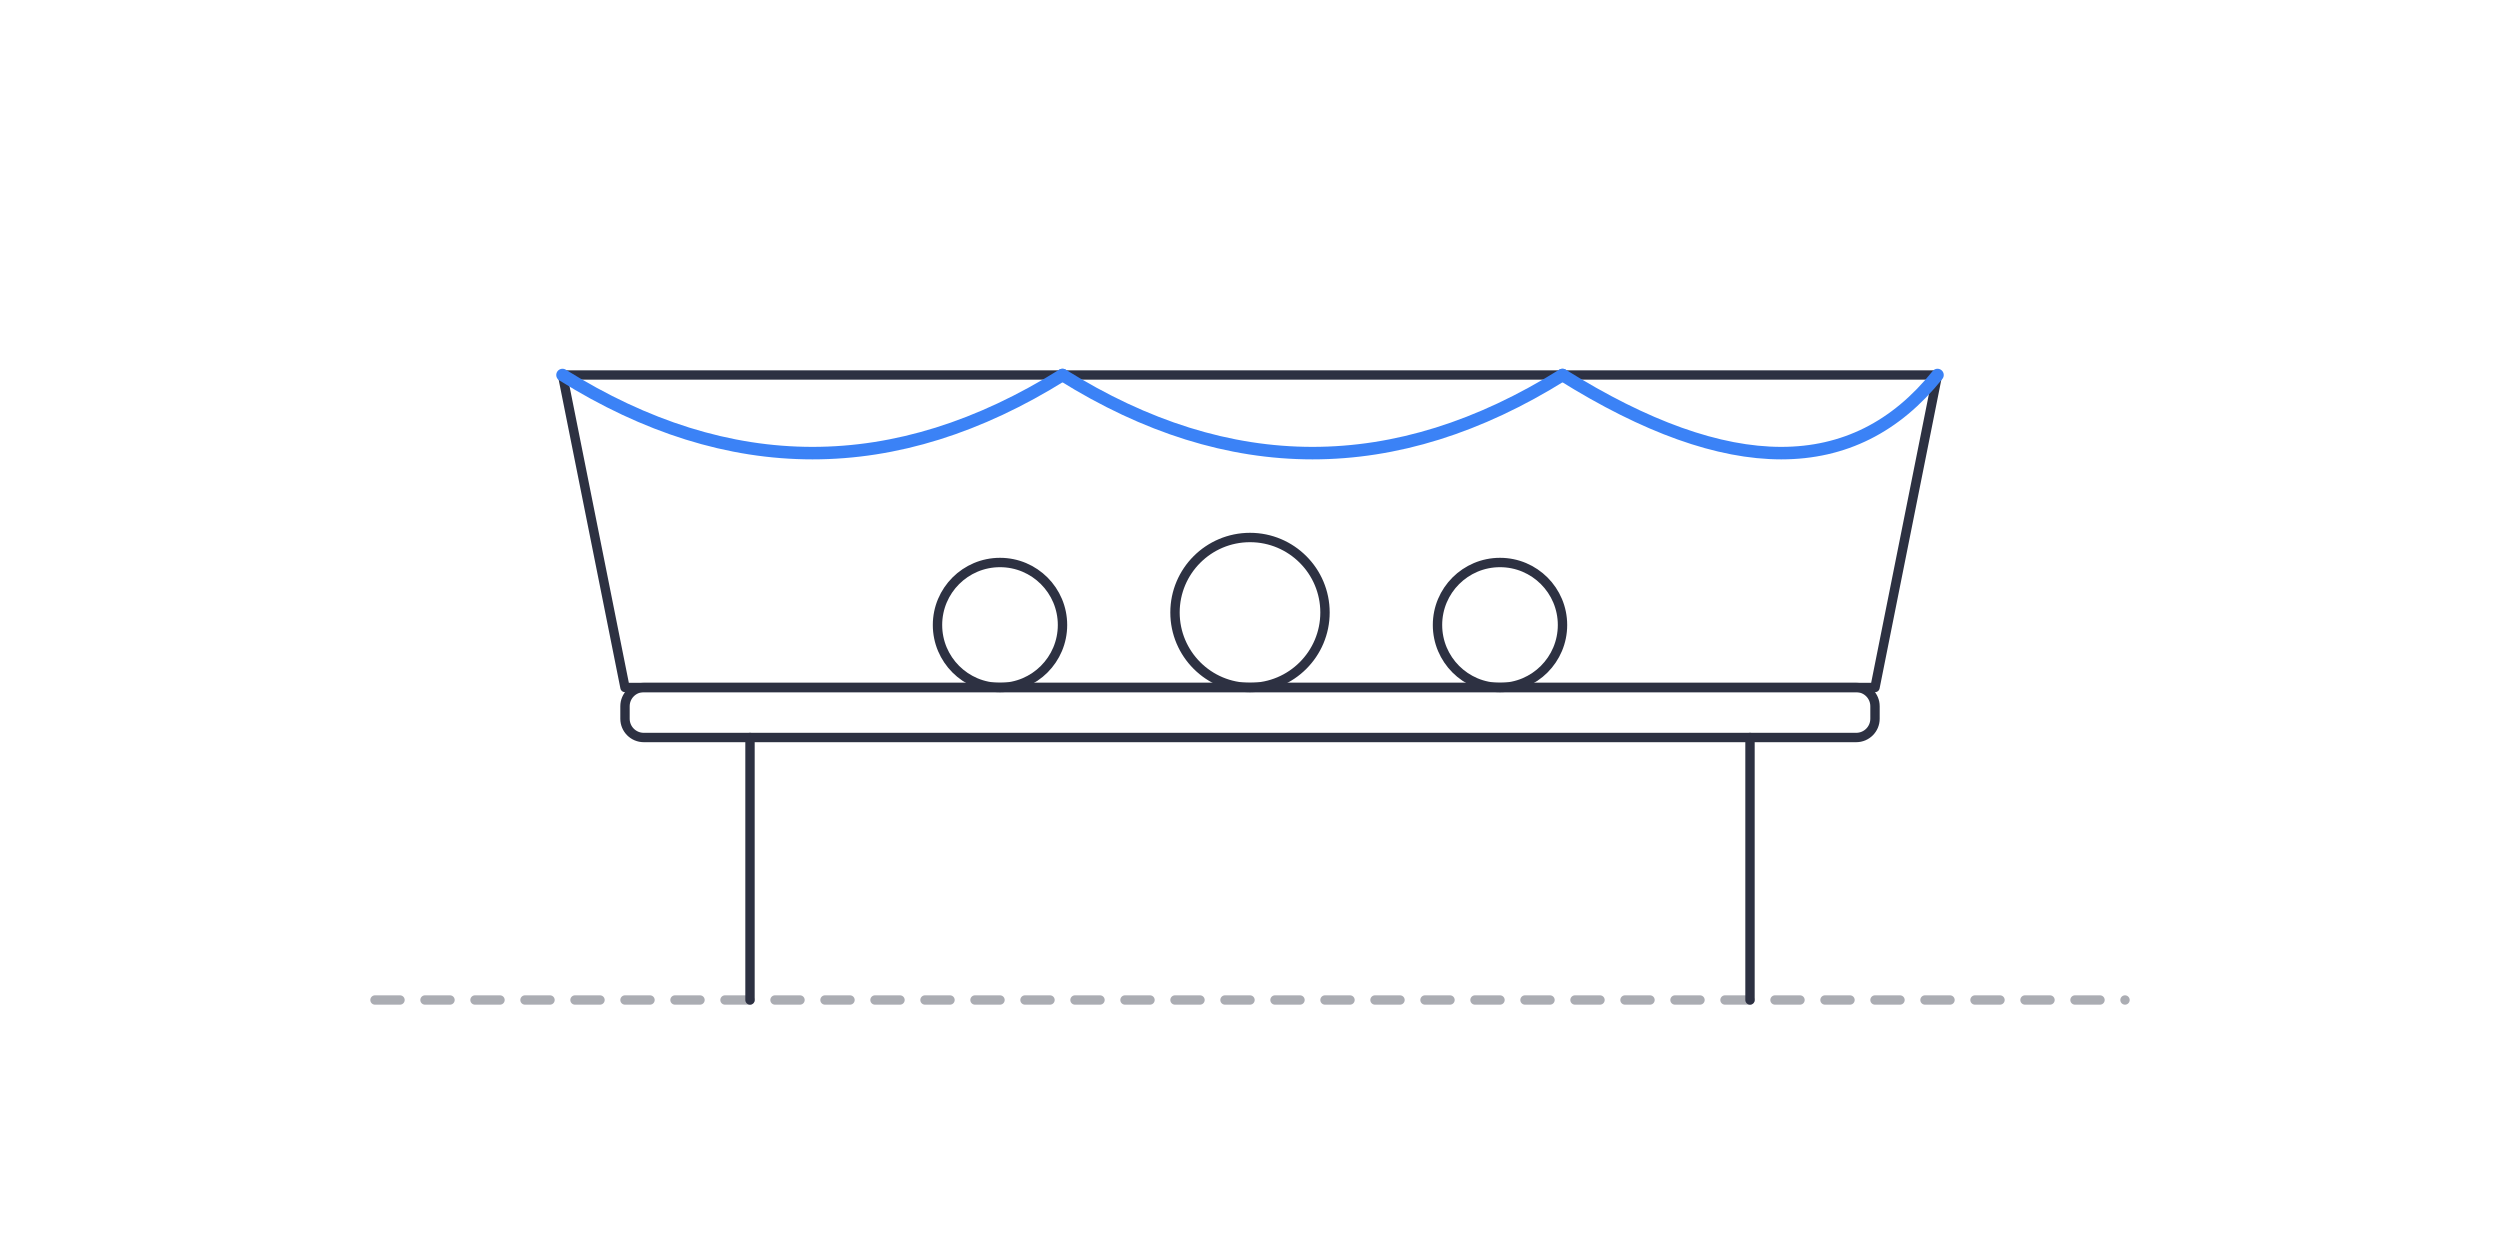
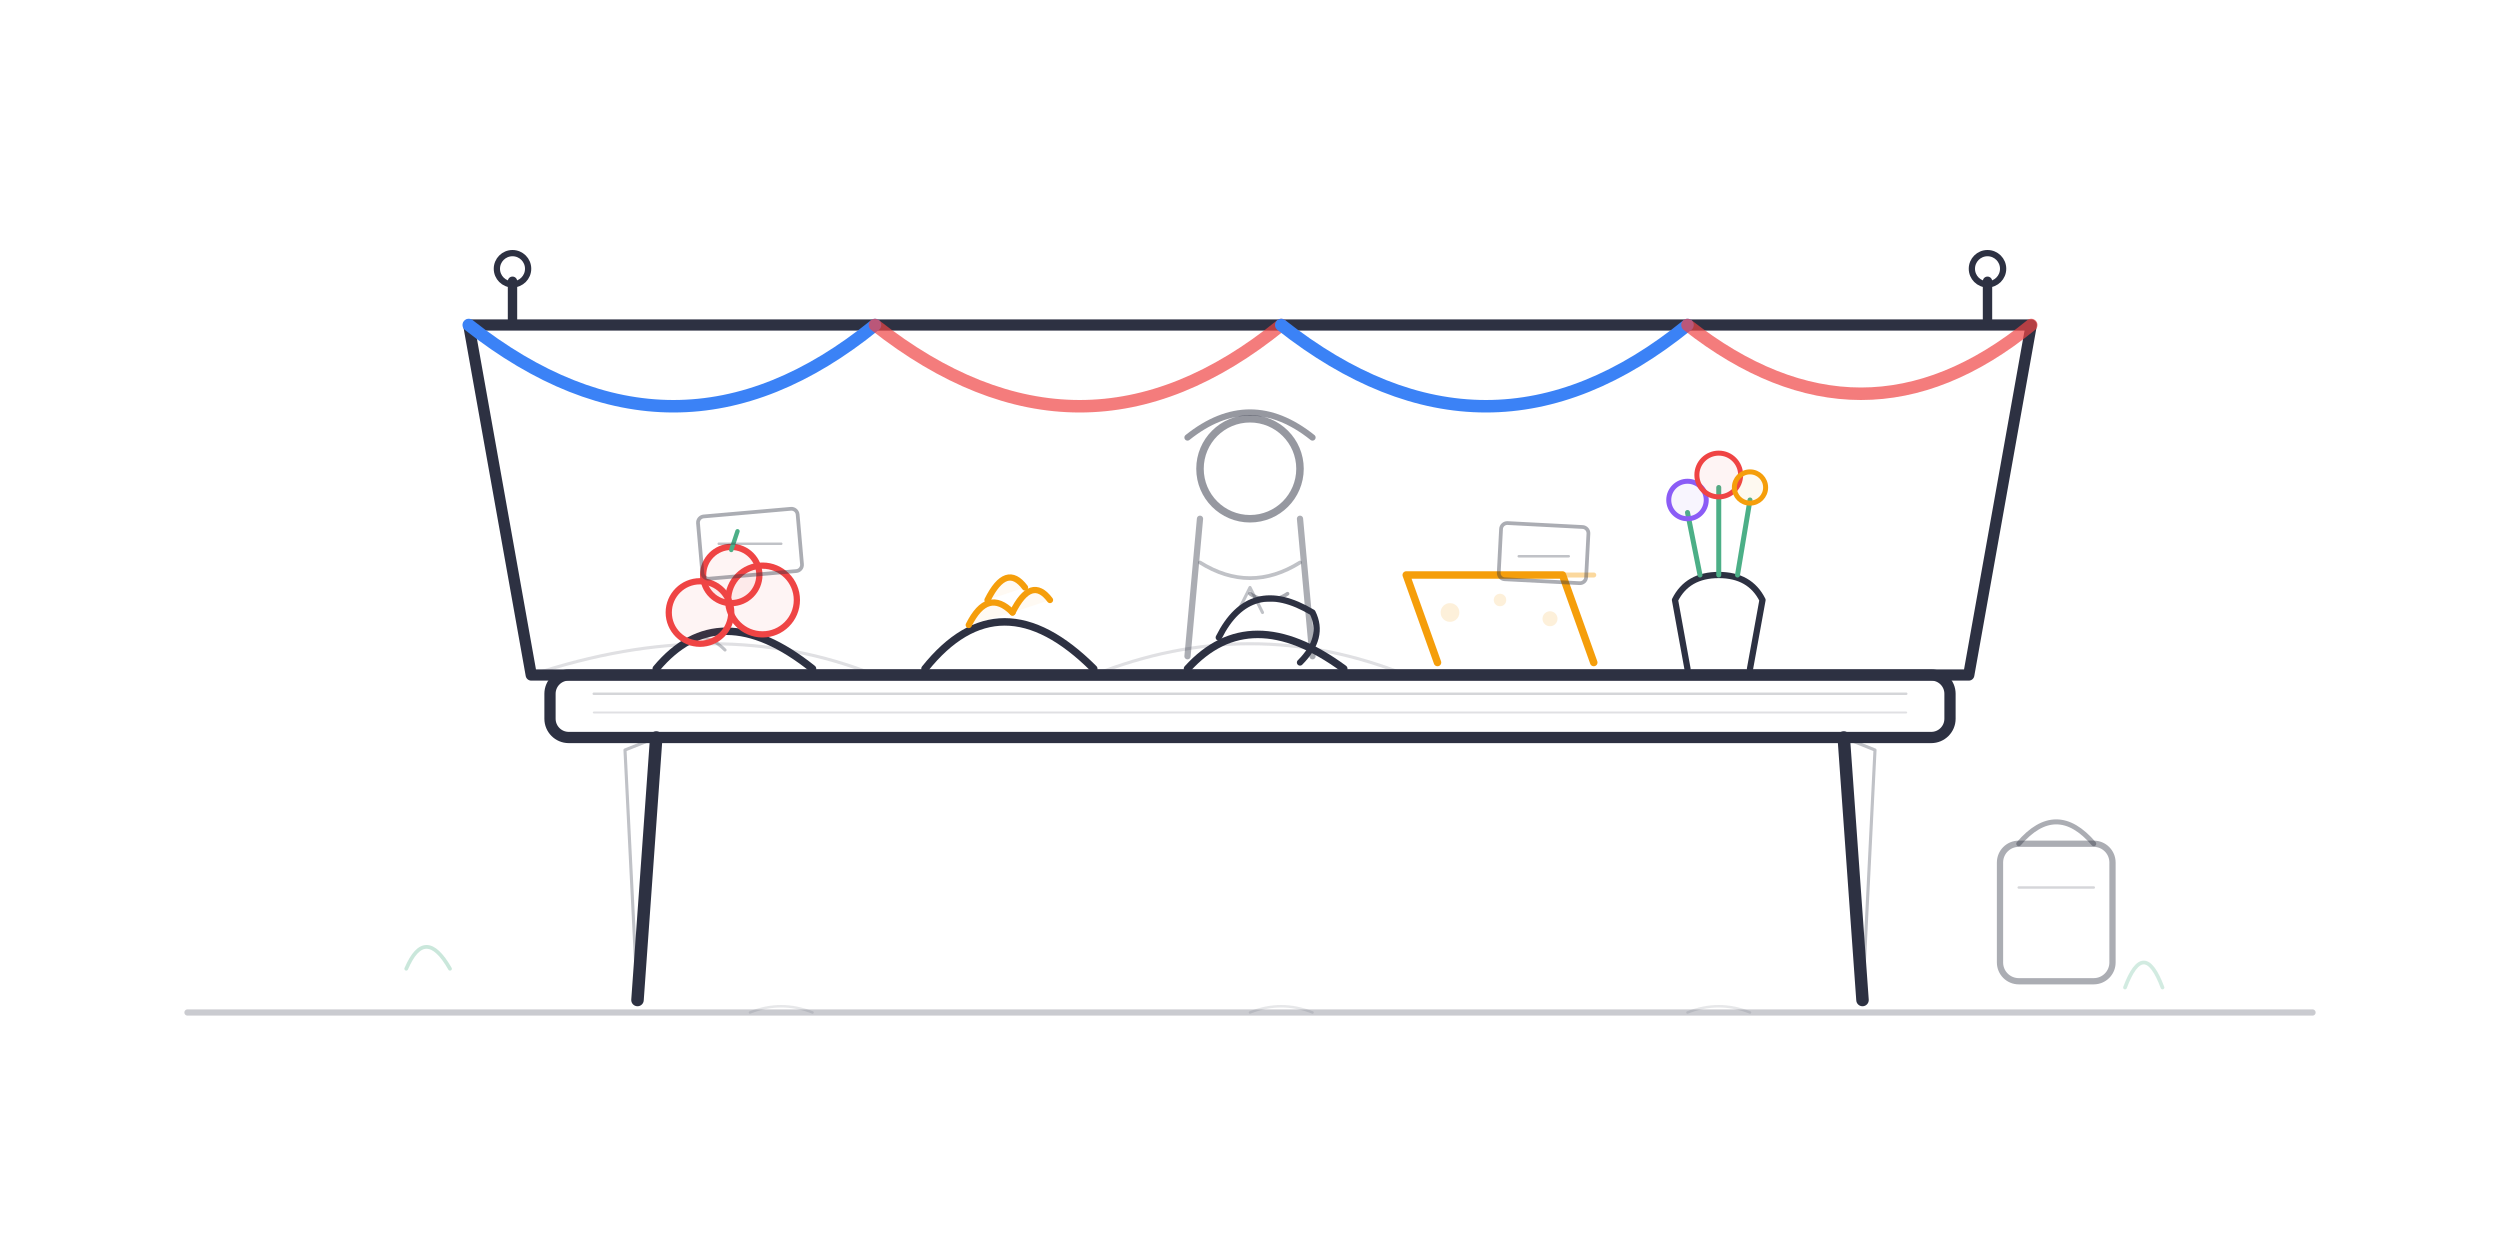
- <svg xmlns="http://www.w3.org/2000/svg" viewBox="0 0 400 200" fill="none" stroke="#2D3142" stroke-width="1.5" stroke-linecap="round" stroke-linejoin="round">
-   <rect x="100" y="110" width="200" height="8" rx="3" />
-   <line x1="120" y1="118" x2="120" y2="160" />
-   <line x1="280" y1="118" x2="280" y2="160" />
-   <path d="M90 60 L310 60 L300 110 L100 110 Z" stroke-width="1.5" />
-   <path d="M90 60 Q130 85 170 60" stroke="#3B82F6" stroke-width="2" />
-   <path d="M170 60 Q210 85 250 60" stroke="#3B82F6" stroke-width="2" />
-   <path d="M250 60 Q290 85 310 60" stroke="#3B82F6" stroke-width="2" />
-   <circle cx="160" cy="100" r="10" />
-   <circle cx="200" cy="98" r="12" />
-   <circle cx="240" cy="100" r="10" />
-   <line x1="60" y1="160" x2="340" y2="160" stroke-dasharray="4 4" opacity="0.4" />
+ <svg xmlns="http://www.w3.org/2000/svg" viewBox="0 0 400 200" fill="none" stroke-linecap="round" stroke-linejoin="round">
+   <path d="M75 52 L325 52 L315 108 L85 108Z" stroke="#2D3142" stroke-width="1.8" />
+   <path d="M75 52 Q108 78 140 52" stroke="#3B82F6" stroke-width="2" />
+   <path d="M140 52 Q173 78 205 52" stroke="#EF4444" stroke-width="2" opacity="0.7" />
+   <path d="M205 52 Q238 78 270 52" stroke="#3B82F6" stroke-width="2" />
+   <path d="M270 52 Q298 74 325 52" stroke="#EF4444" stroke-width="2" opacity="0.7" />
+   <path d="M85 108 Q115 98 140 108" stroke="#2D3142" stroke-width="0.5" opacity="0.15" />
+   <path d="M175 108 Q200 98 225 108" stroke="#2D3142" stroke-width="0.5" opacity="0.15" />
+   <line x1="82" y1="52" x2="82" y2="45" stroke="#2D3142" stroke-width="1.5" />
+   <line x1="318" y1="52" x2="318" y2="45" stroke="#2D3142" stroke-width="1.5" />
+   <circle cx="82" cy="43" r="2.5" stroke="#2D3142" stroke-width="1" />
+   <circle cx="318" cy="43" r="2.5" stroke="#2D3142" stroke-width="1" />
+   <rect x="88" y="108" width="224" height="10" rx="3" stroke="#2D3142" stroke-width="1.8" />
+   <line x1="95" y1="111" x2="305" y2="111" stroke="#2D3142" stroke-width="0.4" opacity="0.2" />
+   <line x1="95" y1="114" x2="305" y2="114" stroke="#2D3142" stroke-width="0.3" opacity="0.15" />
+   <path d="M105 118 L102 160" stroke="#2D3142" stroke-width="2" />
+   <path d="M295 118 L298 160" stroke="#2D3142" stroke-width="2" />
+   <path d="M105 118 L100 120 L102 160" stroke="#2D3142" stroke-width="0.5" opacity="0.3" />
+   <path d="M295 118 L300 120 L298 160" stroke="#2D3142" stroke-width="0.5" opacity="0.3" />
+   <path d="M105 107 Q115 95 130 107" stroke="#2D3142" stroke-width="1.2" />
+   <path d="M108 104 Q112 100 116 104" stroke="#2D3142" stroke-width="0.5" opacity="0.3" />
+   <circle cx="112" cy="98" r="5" stroke="#EF4444" stroke-width="1" fill="#EF4444" fill-opacity="0.06" />
+   <circle cx="122" cy="96" r="5.5" stroke="#EF4444" stroke-width="1" fill="#EF4444" fill-opacity="0.06" />
+   <circle cx="117" cy="92" r="4.5" stroke="#EF4444" stroke-width="1" fill="#EF4444" fill-opacity="0.06" />
+   <line x1="117" y1="88" x2="118" y2="85" stroke="#4CAF87" stroke-width="0.7" />
+   <path d="M148 107 Q160 92 175 107" stroke="#2D3142" stroke-width="1.2" />
+   <path d="M155 100 Q158 94 162 98" stroke="#F59E0B" stroke-width="1" fill="#F59E0B" fill-opacity="0.05" />
+   <path d="M162 98 Q165 92 168 96" stroke="#F59E0B" stroke-width="1" fill="#F59E0B" fill-opacity="0.05" />
+   <path d="M158 96 Q161 90 164 94" stroke="#F59E0B" stroke-width="1" fill="#F59E0B" fill-opacity="0.05" />
+   <path d="M190 107 Q200 96 215 107" stroke="#2D3142" stroke-width="1.2" />
+   <path d="M195 102 Q200 92 210 98 Q212 102 208 106" stroke="#2D3142" stroke-width="1" />
+   <path d="M198 98 L200 94 L202 98" stroke="#2D3142" stroke-width="0.5" opacity="0.3" />
+   <path d="M200 95 Q203 97 206 95" stroke="#2D3142" stroke-width="0.6" opacity="0.4" />
+   <path d="M230 106 L225 92 L250 92 L255 106" stroke="#F59E0B" stroke-width="1.2" />
+   <circle cx="232" cy="98" r="1.5" fill="#F59E0B" fill-opacity="0.15" stroke="none" />
+   <circle cx="240" cy="96" r="1" fill="#F59E0B" fill-opacity="0.15" stroke="none" />
+   <circle cx="248" cy="99" r="1.2" fill="#F59E0B" fill-opacity="0.15" stroke="none" />
+   <line x1="225" y1="92" x2="255" y2="92" stroke="#F59E0B" stroke-width="0.8" opacity="0.4" />
+   <path d="M270 107 L268 96 Q270 92 275 92 Q280 92 282 96 L280 107" stroke="#2D3142" stroke-width="1" />
+   <line x1="272" y1="92" x2="270" y2="82" stroke="#4CAF87" stroke-width="0.8" />
+   <line x1="275" y1="92" x2="275" y2="78" stroke="#4CAF87" stroke-width="0.8" />
+   <line x1="278" y1="92" x2="280" y2="80" stroke="#4CAF87" stroke-width="0.8" />
+   <circle cx="270" cy="80" r="3" stroke="#8B5CF6" stroke-width="0.8" fill="#8B5CF6" fill-opacity="0.06" />
+   <circle cx="275" cy="76" r="3.5" stroke="#EF4444" stroke-width="0.8" fill="#EF4444" fill-opacity="0.06" />
+   <circle cx="280" cy="78" r="2.5" stroke="#F59E0B" stroke-width="0.8" fill="#F59E0B" fill-opacity="0.06" />
+   <rect x="112" y="82" width="16" height="10" rx="1" stroke="#2D3142" stroke-width="0.6" opacity="0.4" transform="rotate(-5 120 87)" />
+   <line x1="115" y1="87" x2="125" y2="87" stroke="#2D3142" stroke-width="0.4" opacity="0.3" />
+   <rect x="240" y="84" width="14" height="9" rx="1" stroke="#2D3142" stroke-width="0.6" opacity="0.4" transform="rotate(3 247 88)" />
+   <line x1="243" y1="89" x2="251" y2="89" stroke="#2D3142" stroke-width="0.4" opacity="0.3" />
+   <circle cx="200" cy="75" r="8" stroke="#2D3142" stroke-width="1.2" opacity="0.5" />
+   <path d="M192 83 L190 105" stroke="#2D3142" stroke-width="1" opacity="0.4" />
+   <path d="M208 83 L210 105" stroke="#2D3142" stroke-width="1" opacity="0.4" />
+   <path d="M192 90 Q200 95 208 90" stroke="#2D3142" stroke-width="0.6" opacity="0.3" />
+   <path d="M190 70 Q200 62 210 70" stroke="#2D3142" stroke-width="1" opacity="0.5" />
+   <rect x="320" y="135" width="18" height="22" rx="3" stroke="#2D3142" stroke-width="1" opacity="0.4" />
+   <path d="M323 135 Q329 128 335 135" stroke="#2D3142" stroke-width="0.8" opacity="0.4" />
+   <path d="M323 142 L335 142" stroke="#2D3142" stroke-width="0.4" opacity="0.2" />
+   <path d="M65 155 Q68 148 72 155" stroke="#4CAF87" stroke-width="0.6" opacity="0.3" />
+   <path d="M340 158 Q343 150 346 158" stroke="#4CAF87" stroke-width="0.6" opacity="0.25" />
+   <line x1="30" y1="162" x2="370" y2="162" stroke="#2D3142" stroke-width="1" opacity="0.25" />
+   <path d="M120 162 Q125 160 130 162" stroke="#2D3142" stroke-width="0.4" opacity="0.12" />
+   <path d="M200 162 Q205 160 210 162" stroke="#2D3142" stroke-width="0.4" opacity="0.12" />
+   <path d="M270 162 Q275 160 280 162" stroke="#2D3142" stroke-width="0.4" opacity="0.12" />
</svg>
